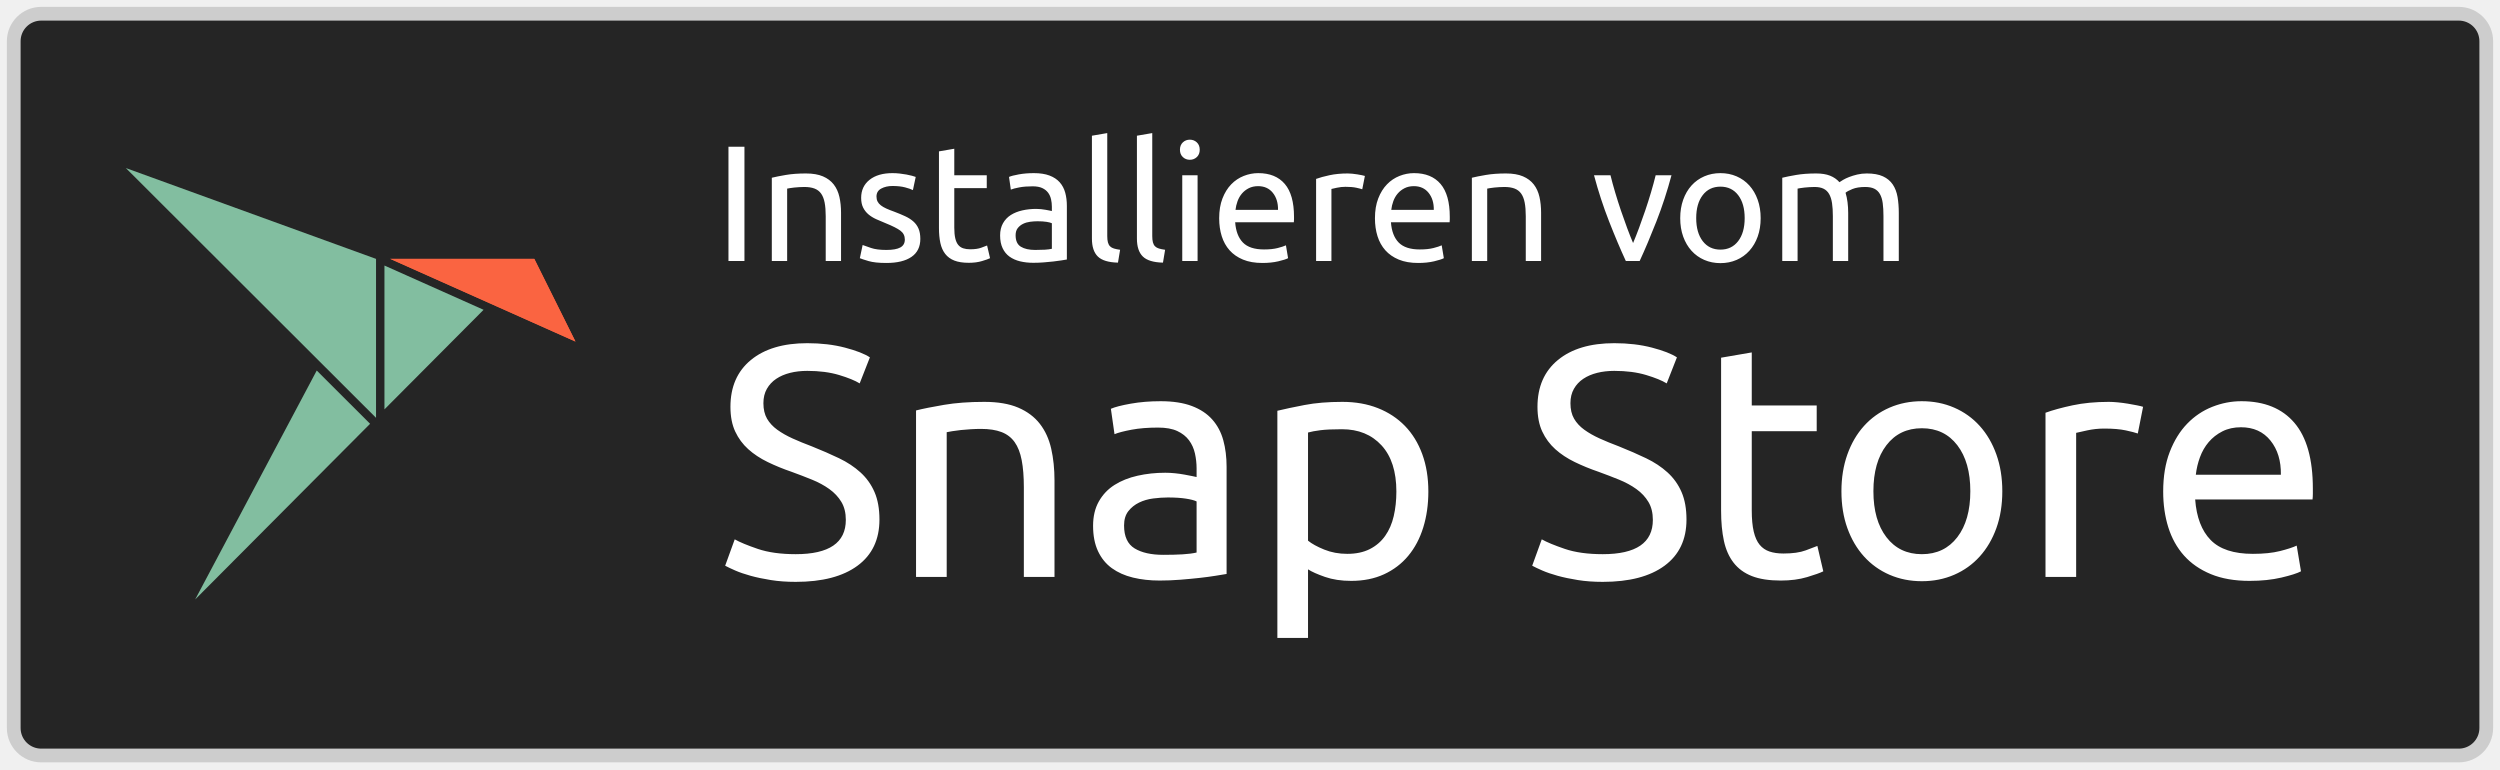
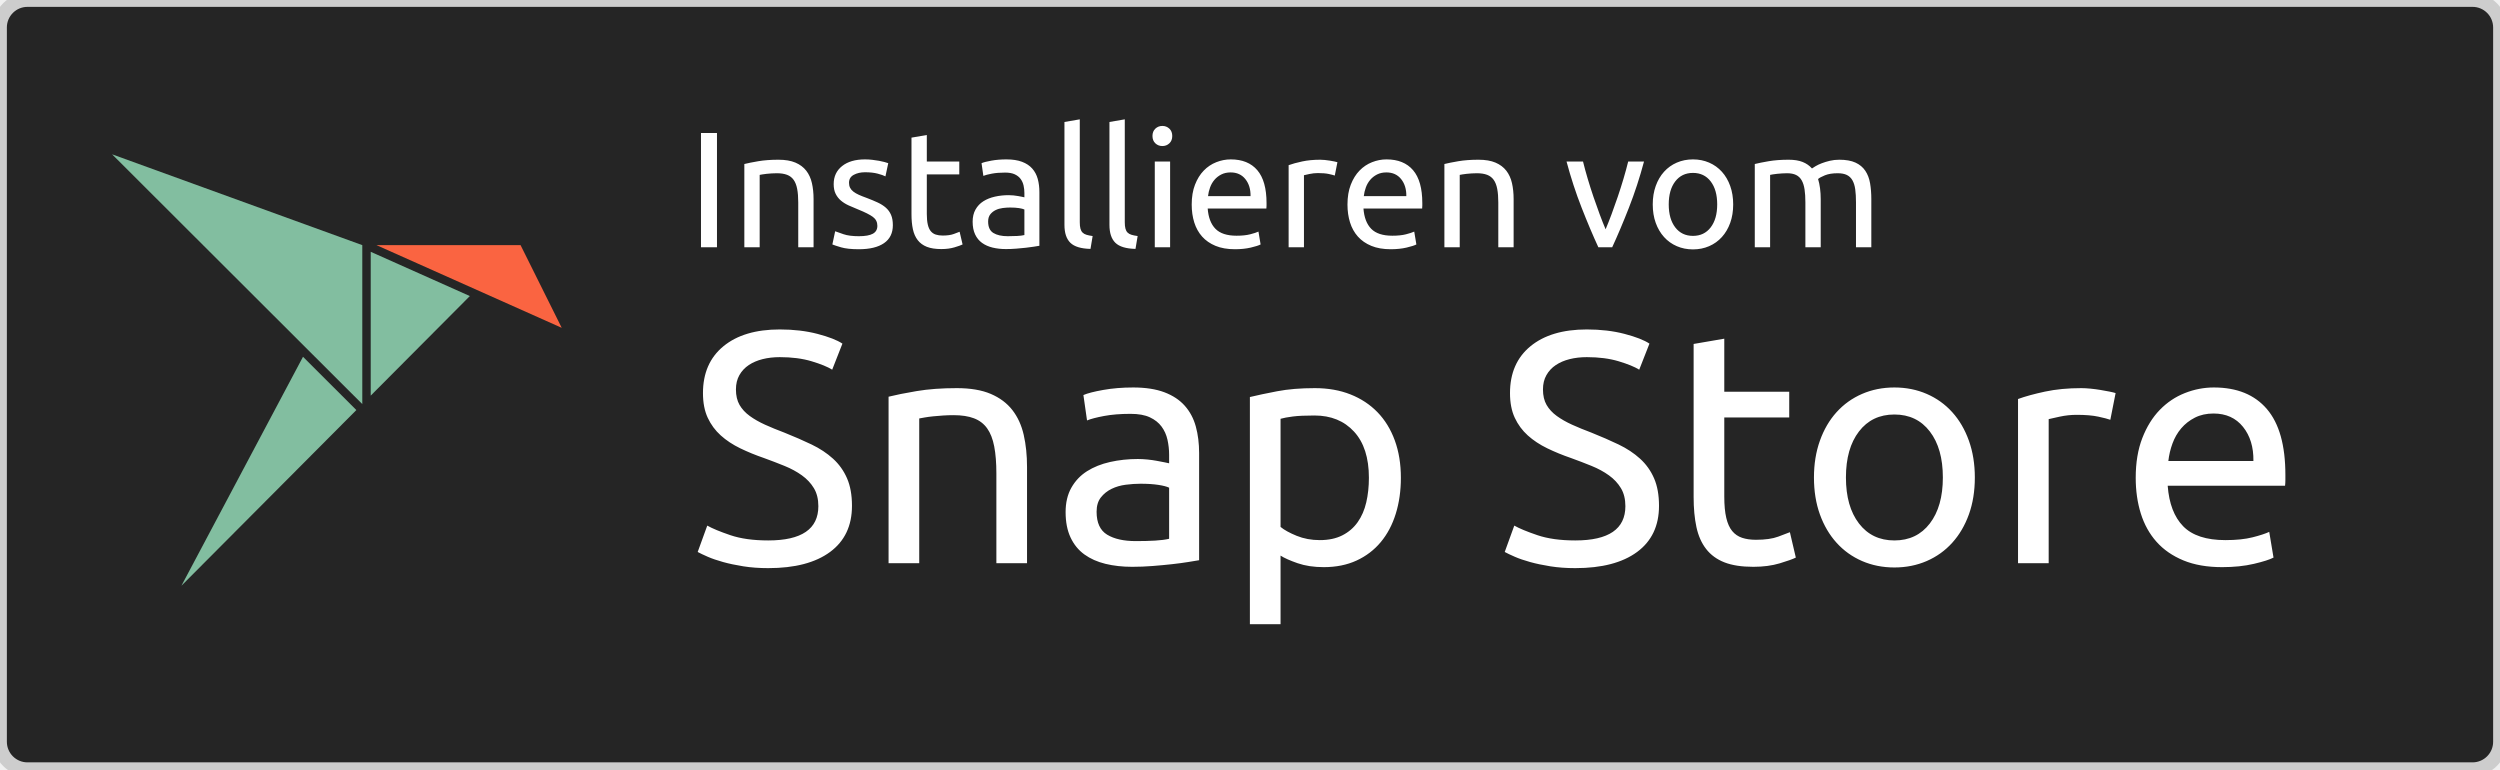
- <svg xmlns="http://www.w3.org/2000/svg" xmlns:xlink="http://www.w3.org/1999/xlink" width="182px" height="56px" viewBox="0 0 182 56" version="1.1">
-   <defs>
-     <polygon id="path-1" points="10.552 0.559 0.061 0.559 13.549 6.58" />
-   </defs>
-   <g id="Other-languages" stroke="none" stroke-width="1" fill="none" fill-rule="evenodd">
-     <g id="DE" transform="translate(-199, -43)">
-       <g id="[DE]-snap-store-black-uneditable" transform="translate(200, 44)">
-         <rect id="Rectangle-path" stroke="#CDCDCD" fill="#252525" x="0" y="0" width="180" height="54" rx="2" />
-         <g id="logo" transform="translate(8, 11)">
-           <g>
-             <polygon id="Fill-2265" fill="#82BEA0" fill-rule="nonzero" points="18.988 17.802 26.205 10.553 18.988 7.331" />
-             <polygon id="Fill-2266" fill="#82BEA0" fill-rule="nonzero" points="5.208 31.641 17.942 18.852 14.059 14.974" />
-             <polygon id="Fill-2267" fill="#82BEA0" fill-rule="nonzero" points="0.16 0.233 18.375 18.417 18.375 6.846" />
-             <g id="Fill-2268" transform="translate(19.34483, 6.285714)" fill="#FA6441" fill-rule="nonzero">
-               <polygon id="path-2" points="10.552 0.559 0.061 0.559 13.549 6.58" />
-             </g>
-             <g id="colour/snappy-accent-Clipped" transform="translate(19.34483, 6.285714)">
-               <mask id="mask-2" fill="white">
-                 <use xlink:href="#path-1" />
-               </mask>
-               <g id="path-2" />
-               <g id="colour/snappy-accent" mask="url(#mask-2)">
-                 <g transform="translate(-19.91379, -9.142857)" id="Rectangle-2">
-                   <g transform="translate(0.343092, 0.497771)">
-                     <rect id="Rectangle-path" fill="#FA6441" fill-rule="nonzero" x="0" y="0" width="101.276" height="34.857" />
-                   </g>
-                 </g>
-               </g>
-             </g>
-           </g>
-         </g>
-         <path d="M52.032,9.684 L53.196,9.684 L53.196,18 L52.032,18 L52.032,9.684 Z M55.188,11.94 C55.444,11.876 55.784,11.808 56.208,11.736 C56.632,11.664 57.12,11.628 57.672,11.628 C58.168,11.628 58.58,11.698 58.908,11.838 C59.236,11.978 59.498,12.174 59.694,12.426 C59.89,12.678 60.028,12.98 60.108,13.332 C60.188,13.684 60.228,14.072 60.228,14.496 L60.228,18 L59.112,18 L59.112,14.736 C59.112,14.352 59.086,14.024 59.034,13.752 C58.982,13.48 58.896,13.26 58.776,13.092 C58.656,12.924 58.496,12.802 58.296,12.726 C58.096,12.65 57.848,12.612 57.552,12.612 C57.432,12.612 57.308,12.616 57.18,12.624 C57.052,12.632 56.93,12.642 56.814,12.654 C56.698,12.666 56.594,12.68 56.502,12.696 C56.41,12.712 56.344,12.724 56.304,12.732 L56.304,18 L55.188,18 L55.188,11.94 Z M63.528,17.196 C63.984,17.196 64.322,17.136 64.542,17.016 C64.762,16.896 64.872,16.704 64.872,16.44 C64.872,16.168 64.764,15.952 64.548,15.792 C64.332,15.632 63.976,15.452 63.48,15.252 C63.24,15.156 63.01,15.058 62.79,14.958 C62.57,14.858 62.38,14.74 62.22,14.604 C62.06,14.468 61.932,14.304 61.836,14.112 C61.74,13.92 61.692,13.684 61.692,13.404 C61.692,12.852 61.896,12.414 62.304,12.09 C62.712,11.766 63.268,11.604 63.972,11.604 C64.148,11.604 64.324,11.614 64.5,11.634 C64.676,11.654 64.84,11.678 64.992,11.706 C65.144,11.734 65.278,11.764 65.394,11.796 C65.51,11.828 65.6,11.856 65.664,11.88 L65.46,12.84 C65.34,12.776 65.152,12.71 64.896,12.642 C64.64,12.574 64.332,12.54 63.972,12.54 C63.66,12.54 63.388,12.602 63.156,12.726 C62.924,12.85 62.808,13.044 62.808,13.308 C62.808,13.444 62.834,13.564 62.886,13.668 C62.938,13.772 63.018,13.866 63.126,13.95 C63.234,14.034 63.368,14.112 63.528,14.184 C63.688,14.256 63.88,14.332 64.104,14.412 C64.4,14.524 64.664,14.634 64.896,14.742 C65.128,14.85 65.326,14.976 65.49,15.12 C65.654,15.264 65.78,15.438 65.868,15.642 C65.956,15.846 66,16.096 66,16.392 C66,16.968 65.786,17.404 65.358,17.7 C64.93,17.996 64.32,18.144 63.528,18.144 C62.976,18.144 62.544,18.098 62.232,18.006 C61.92,17.914 61.708,17.844 61.596,17.796 L61.8,16.836 C61.928,16.884 62.132,16.956 62.412,17.052 C62.692,17.148 63.064,17.196 63.528,17.196 Z M68.472,11.76 L70.836,11.76 L70.836,12.696 L68.472,12.696 L68.472,15.576 C68.472,15.888 68.496,16.146 68.544,16.35 C68.592,16.554 68.664,16.714 68.76,16.83 C68.856,16.946 68.976,17.028 69.12,17.076 C69.264,17.124 69.432,17.148 69.624,17.148 C69.96,17.148 70.23,17.11 70.434,17.034 C70.638,16.958 70.78,16.904 70.86,16.872 L71.076,17.796 C70.964,17.852 70.768,17.922 70.488,18.006 C70.208,18.09 69.888,18.132 69.528,18.132 C69.104,18.132 68.754,18.078 68.478,17.97 C68.202,17.862 67.98,17.7 67.812,17.484 C67.644,17.268 67.526,17.002 67.458,16.686 C67.39,16.37 67.356,16.004 67.356,15.588 L67.356,10.02 L68.472,9.828 L68.472,11.76 Z M74.364,17.196 C74.628,17.196 74.862,17.19 75.066,17.178 C75.27,17.166 75.44,17.144 75.576,17.112 L75.576,15.252 C75.496,15.212 75.366,15.178 75.186,15.15 C75.006,15.122 74.788,15.108 74.532,15.108 C74.364,15.108 74.186,15.12 73.998,15.144 C73.81,15.168 73.638,15.218 73.482,15.294 C73.326,15.37 73.196,15.474 73.092,15.606 C72.988,15.738 72.936,15.912 72.936,16.128 C72.936,16.528 73.064,16.806 73.32,16.962 C73.576,17.118 73.924,17.196 74.364,17.196 Z M74.268,11.604 C74.716,11.604 75.094,11.662 75.402,11.778 C75.71,11.894 75.958,12.058 76.146,12.27 C76.334,12.482 76.468,12.734 76.548,13.026 C76.628,13.318 76.668,13.64 76.668,13.992 L76.668,17.892 C76.572,17.908 76.438,17.93 76.266,17.958 C76.094,17.986 75.9,18.012 75.684,18.036 C75.468,18.06 75.234,18.082 74.982,18.102 C74.73,18.122 74.48,18.132 74.232,18.132 C73.88,18.132 73.556,18.096 73.26,18.024 C72.964,17.952 72.708,17.838 72.492,17.682 C72.276,17.526 72.108,17.32 71.988,17.064 C71.868,16.808 71.808,16.5 71.808,16.14 C71.808,15.796 71.878,15.5 72.018,15.252 C72.158,15.004 72.348,14.804 72.588,14.652 C72.828,14.5 73.108,14.388 73.428,14.316 C73.748,14.244 74.084,14.208 74.436,14.208 C74.548,14.208 74.664,14.214 74.784,14.226 C74.904,14.238 75.018,14.254 75.126,14.274 C75.234,14.294 75.328,14.312 75.408,14.328 C75.488,14.344 75.544,14.356 75.576,14.364 L75.576,14.052 C75.576,13.868 75.556,13.686 75.516,13.506 C75.476,13.326 75.404,13.166 75.3,13.026 C75.196,12.886 75.054,12.774 74.874,12.69 C74.694,12.606 74.46,12.564 74.172,12.564 C73.804,12.564 73.482,12.59 73.206,12.642 C72.93,12.694 72.724,12.748 72.588,12.804 L72.456,11.88 C72.6,11.816 72.84,11.754 73.176,11.694 C73.512,11.634 73.876,11.604 74.268,11.604 Z M80.388,18.12 C79.7,18.104 79.212,17.956 78.924,17.676 C78.636,17.396 78.492,16.96 78.492,16.368 L78.492,8.88 L79.608,8.688 L79.608,16.188 C79.608,16.372 79.624,16.524 79.656,16.644 C79.688,16.764 79.74,16.86 79.812,16.932 C79.884,17.004 79.98,17.058 80.1,17.094 C80.22,17.13 80.368,17.16 80.544,17.184 L80.388,18.12 Z M83.664,18.12 C82.976,18.104 82.488,17.956 82.2,17.676 C81.912,17.396 81.768,16.96 81.768,16.368 L81.768,8.88 L82.884,8.688 L82.884,16.188 C82.884,16.372 82.9,16.524 82.932,16.644 C82.964,16.764 83.016,16.86 83.088,16.932 C83.16,17.004 83.256,17.058 83.376,17.094 C83.496,17.13 83.644,17.16 83.82,17.184 L83.664,18.12 Z M86.184,18 L85.068,18 L85.068,11.76 L86.184,11.76 L86.184,18 Z M85.62,10.632 C85.42,10.632 85.25,10.566 85.11,10.434 C84.97,10.302 84.9,10.124 84.9,9.9 C84.9,9.676 84.97,9.498 85.11,9.366 C85.25,9.234 85.42,9.168 85.62,9.168 C85.82,9.168 85.99,9.234 86.13,9.366 C86.27,9.498 86.34,9.676 86.34,9.9 C86.34,10.124 86.27,10.302 86.13,10.434 C85.99,10.566 85.82,10.632 85.62,10.632 Z M87.756,14.892 C87.756,14.34 87.836,13.858 87.996,13.446 C88.156,13.034 88.368,12.692 88.632,12.42 C88.896,12.148 89.2,11.944 89.544,11.808 C89.888,11.672 90.24,11.604 90.6,11.604 C91.44,11.604 92.084,11.866 92.532,12.39 C92.98,12.914 93.204,13.712 93.204,14.784 L93.204,14.97 C93.204,15.046 93.2,15.116 93.192,15.18 L88.92,15.18 C88.968,15.828 89.156,16.32 89.484,16.656 C89.812,16.992 90.324,17.16 91.02,17.16 C91.412,17.16 91.742,17.126 92.01,17.058 C92.278,16.99 92.48,16.924 92.616,16.86 L92.772,17.796 C92.636,17.868 92.398,17.944 92.058,18.024 C91.718,18.104 91.332,18.144 90.9,18.144 C90.356,18.144 89.886,18.062 89.49,17.898 C89.094,17.734 88.768,17.508 88.512,17.22 C88.256,16.932 88.066,16.59 87.942,16.194 C87.818,15.798 87.756,15.364 87.756,14.892 Z M92.04,14.28 C92.048,13.776 91.922,13.362 91.662,13.038 C91.402,12.714 91.044,12.552 90.588,12.552 C90.332,12.552 90.106,12.602 89.91,12.702 C89.714,12.802 89.548,12.932 89.412,13.092 C89.276,13.252 89.17,13.436 89.094,13.644 C89.018,13.852 88.968,14.064 88.944,14.28 L92.04,14.28 Z M97.116,11.628 C97.212,11.628 97.322,11.634 97.446,11.646 C97.57,11.658 97.692,11.674 97.812,11.694 C97.932,11.714 98.042,11.734 98.142,11.754 C98.242,11.774 98.316,11.792 98.364,11.808 L98.172,12.78 C98.084,12.748 97.938,12.71 97.734,12.666 C97.53,12.622 97.268,12.6 96.948,12.6 C96.74,12.6 96.534,12.622 96.33,12.666 C96.126,12.71 95.992,12.74 95.928,12.756 L95.928,18 L94.812,18 L94.812,12.024 C95.076,11.928 95.404,11.838 95.796,11.754 C96.188,11.67 96.628,11.628 97.116,11.628 Z M99.096,14.892 C99.096,14.34 99.176,13.858 99.336,13.446 C99.496,13.034 99.708,12.692 99.972,12.42 C100.236,12.148 100.54,11.944 100.884,11.808 C101.228,11.672 101.58,11.604 101.94,11.604 C102.78,11.604 103.424,11.866 103.872,12.39 C104.32,12.914 104.544,13.712 104.544,14.784 L104.544,14.97 C104.544,15.046 104.54,15.116 104.532,15.18 L100.26,15.18 C100.308,15.828 100.496,16.32 100.824,16.656 C101.152,16.992 101.664,17.16 102.36,17.16 C102.752,17.16 103.082,17.126 103.35,17.058 C103.618,16.99 103.82,16.924 103.956,16.86 L104.112,17.796 C103.976,17.868 103.738,17.944 103.398,18.024 C103.058,18.104 102.672,18.144 102.24,18.144 C101.696,18.144 101.226,18.062 100.83,17.898 C100.434,17.734 100.108,17.508 99.852,17.22 C99.596,16.932 99.406,16.59 99.282,16.194 C99.158,15.798 99.096,15.364 99.096,14.892 Z M103.38,14.28 C103.388,13.776 103.262,13.362 103.002,13.038 C102.742,12.714 102.384,12.552 101.928,12.552 C101.672,12.552 101.446,12.602 101.25,12.702 C101.054,12.802 100.888,12.932 100.752,13.092 C100.616,13.252 100.51,13.436 100.434,13.644 C100.358,13.852 100.308,14.064 100.284,14.28 L103.38,14.28 Z M106.152,11.94 C106.408,11.876 106.748,11.808 107.172,11.736 C107.596,11.664 108.084,11.628 108.636,11.628 C109.132,11.628 109.544,11.698 109.872,11.838 C110.2,11.978 110.462,12.174 110.658,12.426 C110.854,12.678 110.992,12.98 111.072,13.332 C111.152,13.684 111.192,14.072 111.192,14.496 L111.192,18 L110.076,18 L110.076,14.736 C110.076,14.352 110.05,14.024 109.998,13.752 C109.946,13.48 109.86,13.26 109.74,13.092 C109.62,12.924 109.46,12.802 109.26,12.726 C109.06,12.65 108.812,12.612 108.516,12.612 C108.396,12.612 108.272,12.616 108.144,12.624 C108.016,12.632 107.894,12.642 107.778,12.654 C107.662,12.666 107.558,12.68 107.466,12.696 C107.374,12.712 107.308,12.724 107.268,12.732 L107.268,18 L106.152,18 L106.152,11.94 Z M120.684,11.76 C120.372,12.928 120.006,14.048 119.586,15.12 C119.166,16.192 118.76,17.152 118.368,18 L117.36,18 C116.968,17.152 116.562,16.192 116.142,15.12 C115.722,14.048 115.356,12.928 115.044,11.76 L116.244,11.76 C116.34,12.152 116.454,12.57 116.586,13.014 C116.718,13.458 116.858,13.898 117.006,14.334 C117.154,14.77 117.304,15.192 117.456,15.6 C117.608,16.008 117.752,16.372 117.888,16.692 C118.024,16.372 118.168,16.008 118.32,15.6 C118.472,15.192 118.622,14.77 118.77,14.334 C118.918,13.898 119.058,13.458 119.19,13.014 C119.322,12.57 119.436,12.152 119.532,11.76 L120.684,11.76 Z M127.176,14.88 C127.176,15.376 127.104,15.824 126.96,16.224 C126.816,16.624 126.614,16.968 126.354,17.256 C126.094,17.544 125.784,17.766 125.424,17.922 C125.064,18.078 124.672,18.156 124.248,18.156 C123.824,18.156 123.432,18.078 123.072,17.922 C122.712,17.766 122.402,17.544 122.142,17.256 C121.882,16.968 121.68,16.624 121.536,16.224 C121.392,15.824 121.32,15.376 121.32,14.88 C121.32,14.392 121.392,13.946 121.536,13.542 C121.68,13.138 121.882,12.792 122.142,12.504 C122.402,12.216 122.712,11.994 123.072,11.838 C123.432,11.682 123.824,11.604 124.248,11.604 C124.672,11.604 125.064,11.682 125.424,11.838 C125.784,11.994 126.094,12.216 126.354,12.504 C126.614,12.792 126.816,13.138 126.96,13.542 C127.104,13.946 127.176,14.392 127.176,14.88 Z M126.012,14.88 C126.012,14.176 125.854,13.618 125.538,13.206 C125.222,12.794 124.792,12.588 124.248,12.588 C123.704,12.588 123.274,12.794 122.958,13.206 C122.642,13.618 122.484,14.176 122.484,14.88 C122.484,15.584 122.642,16.142 122.958,16.554 C123.274,16.966 123.704,17.172 124.248,17.172 C124.792,17.172 125.222,16.966 125.538,16.554 C125.854,16.142 126.012,15.584 126.012,14.88 Z M128.748,11.94 C129.004,11.876 129.342,11.808 129.762,11.736 C130.182,11.664 130.668,11.628 131.22,11.628 C131.62,11.628 131.956,11.682 132.228,11.79 C132.5,11.898 132.728,12.056 132.912,12.264 C132.968,12.224 133.056,12.168 133.176,12.096 C133.296,12.024 133.444,11.954 133.62,11.886 C133.796,11.818 133.992,11.758 134.208,11.706 C134.424,11.654 134.656,11.628 134.904,11.628 C135.384,11.628 135.776,11.698 136.08,11.838 C136.384,11.978 136.622,12.176 136.794,12.432 C136.966,12.688 137.082,12.992 137.142,13.344 C137.202,13.696 137.232,14.08 137.232,14.496 L137.232,18 L136.116,18 L136.116,14.736 C136.116,14.368 136.098,14.052 136.062,13.788 C136.026,13.524 135.958,13.304 135.858,13.128 C135.758,12.952 135.622,12.822 135.45,12.738 C135.278,12.654 135.056,12.612 134.784,12.612 C134.408,12.612 134.098,12.662 133.854,12.762 C133.61,12.862 133.444,12.952 133.356,13.032 C133.42,13.24 133.468,13.468 133.5,13.716 C133.532,13.964 133.548,14.224 133.548,14.496 L133.548,18 L132.432,18 L132.432,14.736 C132.432,14.368 132.412,14.052 132.372,13.788 C132.332,13.524 132.262,13.304 132.162,13.128 C132.062,12.952 131.926,12.822 131.754,12.738 C131.582,12.654 131.364,12.612 131.1,12.612 C130.988,12.612 130.868,12.616 130.74,12.624 C130.612,12.632 130.49,12.642 130.374,12.654 C130.258,12.666 130.152,12.68 130.056,12.696 C129.96,12.712 129.896,12.724 129.864,12.732 L129.864,18 L128.748,18 L128.748,11.94 Z" id="Installieren-vom" fill="#FFFFFF" />
-         <path d="M56.928,39.344 C59.36,39.344 60.576,38.512 60.576,36.848 C60.576,36.336 60.468,35.9 60.252,35.54 C60.036,35.18 59.744,34.868 59.376,34.604 C59.008,34.34 58.588,34.112 58.116,33.92 C57.644,33.728 57.144,33.536 56.616,33.344 C56.008,33.136 55.432,32.9 54.888,32.636 C54.344,32.372 53.872,32.06 53.472,31.7 C53.072,31.34 52.756,30.912 52.524,30.416 C52.292,29.92 52.176,29.32 52.176,28.616 C52.176,27.16 52.672,26.024 53.664,25.208 C54.656,24.392 56.024,23.984 57.768,23.984 C58.776,23.984 59.692,24.092 60.516,24.308 C61.34,24.524 61.944,24.76 62.328,25.016 L61.584,26.912 C61.248,26.704 60.748,26.5 60.084,26.3 C59.42,26.1 58.648,26 57.768,26 C57.32,26 56.904,26.048 56.52,26.144 C56.136,26.24 55.8,26.384 55.512,26.576 C55.224,26.768 54.996,27.012 54.828,27.308 C54.66,27.604 54.576,27.952 54.576,28.352 C54.576,28.8 54.664,29.176 54.84,29.48 C55.016,29.784 55.264,30.052 55.584,30.284 C55.904,30.516 56.276,30.728 56.7,30.92 C57.124,31.112 57.592,31.304 58.104,31.496 C58.824,31.784 59.484,32.072 60.084,32.36 C60.684,32.648 61.204,32.992 61.644,33.392 C62.084,33.792 62.424,34.268 62.664,34.82 C62.904,35.372 63.024,36.04 63.024,36.824 C63.024,38.28 62.492,39.4 61.428,40.184 C60.364,40.968 58.864,41.36 56.928,41.36 C56.272,41.36 55.668,41.316 55.116,41.228 C54.564,41.14 54.072,41.036 53.64,40.916 C53.208,40.796 52.836,40.668 52.524,40.532 C52.212,40.396 51.968,40.28 51.792,40.184 L52.488,38.264 C52.856,38.472 53.416,38.704 54.168,38.96 C54.92,39.216 55.84,39.344 56.928,39.344 Z M65.688,28.88 C66.2,28.752 66.88,28.616 67.728,28.472 C68.576,28.328 69.552,28.256 70.656,28.256 C71.648,28.256 72.472,28.396 73.128,28.676 C73.784,28.956 74.308,29.348 74.7,29.852 C75.092,30.356 75.368,30.96 75.528,31.664 C75.688,32.368 75.768,33.144 75.768,33.992 L75.768,41 L73.536,41 L73.536,34.472 C73.536,33.704 73.484,33.048 73.38,32.504 C73.276,31.96 73.104,31.52 72.864,31.184 C72.624,30.848 72.304,30.604 71.904,30.452 C71.504,30.3 71.008,30.224 70.416,30.224 C70.176,30.224 69.928,30.232 69.672,30.248 C69.416,30.264 69.172,30.284 68.94,30.308 C68.708,30.332 68.5,30.36 68.316,30.392 C68.132,30.424 68,30.448 67.92,30.464 L67.92,41 L65.688,41 L65.688,28.88 Z M83.688,39.392 C84.216,39.392 84.684,39.38 85.092,39.356 C85.5,39.332 85.84,39.288 86.112,39.224 L86.112,35.504 C85.952,35.424 85.692,35.356 85.332,35.3 C84.972,35.244 84.536,35.216 84.024,35.216 C83.688,35.216 83.332,35.24 82.956,35.288 C82.58,35.336 82.236,35.436 81.924,35.588 C81.612,35.74 81.352,35.948 81.144,36.212 C80.936,36.476 80.832,36.824 80.832,37.256 C80.832,38.056 81.088,38.612 81.6,38.924 C82.112,39.236 82.808,39.392 83.688,39.392 Z M83.496,28.208 C84.392,28.208 85.148,28.324 85.764,28.556 C86.38,28.788 86.876,29.116 87.252,29.54 C87.628,29.964 87.896,30.468 88.056,31.052 C88.216,31.636 88.296,32.28 88.296,32.984 L88.296,40.784 C88.104,40.816 87.836,40.86 87.492,40.916 C87.148,40.972 86.76,41.024 86.328,41.072 C85.896,41.12 85.428,41.164 84.924,41.204 C84.42,41.244 83.92,41.264 83.424,41.264 C82.72,41.264 82.072,41.192 81.48,41.048 C80.888,40.904 80.376,40.676 79.944,40.364 C79.512,40.052 79.176,39.64 78.936,39.128 C78.696,38.616 78.576,38 78.576,37.28 C78.576,36.592 78.716,36 78.996,35.504 C79.276,35.008 79.656,34.608 80.136,34.304 C80.616,34 81.176,33.776 81.816,33.632 C82.456,33.488 83.128,33.416 83.832,33.416 C84.056,33.416 84.288,33.428 84.528,33.452 C84.768,33.476 84.996,33.508 85.212,33.548 C85.428,33.588 85.616,33.624 85.776,33.656 C85.936,33.688 86.048,33.712 86.112,33.728 L86.112,33.104 C86.112,32.736 86.072,32.372 85.992,32.012 C85.912,31.652 85.768,31.332 85.56,31.052 C85.352,30.772 85.068,30.548 84.708,30.38 C84.348,30.212 83.88,30.128 83.304,30.128 C82.568,30.128 81.924,30.18 81.372,30.284 C80.82,30.388 80.408,30.496 80.136,30.608 L79.872,28.76 C80.16,28.632 80.64,28.508 81.312,28.388 C81.984,28.268 82.712,28.208 83.496,28.208 Z M100.656,34.784 C100.656,33.328 100.296,32.208 99.576,31.424 C98.856,30.64 97.896,30.248 96.696,30.248 C96.024,30.248 95.5,30.272 95.124,30.32 C94.748,30.368 94.448,30.424 94.224,30.488 L94.224,38.36 C94.496,38.584 94.888,38.8 95.4,39.008 C95.912,39.216 96.472,39.32 97.08,39.32 C97.72,39.32 98.268,39.204 98.724,38.972 C99.18,38.74 99.552,38.42 99.84,38.012 C100.128,37.604 100.336,37.124 100.464,36.572 C100.592,36.02 100.656,35.424 100.656,34.784 Z M102.984,34.784 C102.984,35.728 102.86,36.6 102.612,37.4 C102.364,38.2 102,38.888 101.52,39.464 C101.04,40.04 100.452,40.488 99.756,40.808 C99.06,41.128 98.264,41.288 97.368,41.288 C96.648,41.288 96.012,41.192 95.46,41 C94.908,40.808 94.496,40.624 94.224,40.448 L94.224,45.44 L91.992,45.44 L91.992,28.904 C92.52,28.776 93.18,28.636 93.972,28.484 C94.764,28.332 95.68,28.256 96.72,28.256 C97.68,28.256 98.544,28.408 99.312,28.712 C100.08,29.016 100.736,29.448 101.28,30.008 C101.824,30.568 102.244,31.252 102.54,32.06 C102.836,32.868 102.984,33.776 102.984,34.784 Z M115.68,39.344 C118.112,39.344 119.328,38.512 119.328,36.848 C119.328,36.336 119.22,35.9 119.004,35.54 C118.788,35.18 118.496,34.868 118.128,34.604 C117.76,34.34 117.34,34.112 116.868,33.92 C116.396,33.728 115.896,33.536 115.368,33.344 C114.76,33.136 114.184,32.9 113.64,32.636 C113.096,32.372 112.624,32.06 112.224,31.7 C111.824,31.34 111.508,30.912 111.276,30.416 C111.044,29.92 110.928,29.32 110.928,28.616 C110.928,27.16 111.424,26.024 112.416,25.208 C113.408,24.392 114.776,23.984 116.52,23.984 C117.528,23.984 118.444,24.092 119.268,24.308 C120.092,24.524 120.696,24.76 121.08,25.016 L120.336,26.912 C120,26.704 119.5,26.5 118.836,26.3 C118.172,26.1 117.4,26 116.52,26 C116.072,26 115.656,26.048 115.272,26.144 C114.888,26.24 114.552,26.384 114.264,26.576 C113.976,26.768 113.748,27.012 113.58,27.308 C113.412,27.604 113.328,27.952 113.328,28.352 C113.328,28.8 113.416,29.176 113.592,29.48 C113.768,29.784 114.016,30.052 114.336,30.284 C114.656,30.516 115.028,30.728 115.452,30.92 C115.876,31.112 116.344,31.304 116.856,31.496 C117.576,31.784 118.236,32.072 118.836,32.36 C119.436,32.648 119.956,32.992 120.396,33.392 C120.836,33.792 121.176,34.268 121.416,34.82 C121.656,35.372 121.776,36.04 121.776,36.824 C121.776,38.28 121.244,39.4 120.18,40.184 C119.116,40.968 117.616,41.36 115.68,41.36 C115.024,41.36 114.42,41.316 113.868,41.228 C113.316,41.14 112.824,41.036 112.392,40.916 C111.96,40.796 111.588,40.668 111.276,40.532 C110.964,40.396 110.72,40.28 110.544,40.184 L111.24,38.264 C111.608,38.472 112.168,38.704 112.92,38.96 C113.672,39.216 114.592,39.344 115.68,39.344 Z M126.528,28.52 L131.256,28.52 L131.256,30.392 L126.528,30.392 L126.528,36.152 C126.528,36.776 126.576,37.292 126.672,37.7 C126.768,38.108 126.912,38.428 127.104,38.66 C127.296,38.892 127.536,39.056 127.824,39.152 C128.112,39.248 128.448,39.296 128.832,39.296 C129.504,39.296 130.044,39.22 130.452,39.068 C130.86,38.916 131.144,38.808 131.304,38.744 L131.736,40.592 C131.512,40.704 131.12,40.844 130.56,41.012 C130,41.18 129.36,41.264 128.64,41.264 C127.792,41.264 127.092,41.156 126.54,40.94 C125.988,40.724 125.544,40.4 125.208,39.968 C124.872,39.536 124.636,39.004 124.5,38.372 C124.364,37.74 124.296,37.008 124.296,36.176 L124.296,25.04 L126.528,24.656 L126.528,28.52 Z M144.768,34.76 C144.768,35.752 144.624,36.648 144.336,37.448 C144.048,38.248 143.644,38.936 143.124,39.512 C142.604,40.088 141.984,40.532 141.264,40.844 C140.544,41.156 139.76,41.312 138.912,41.312 C138.064,41.312 137.28,41.156 136.56,40.844 C135.84,40.532 135.22,40.088 134.7,39.512 C134.18,38.936 133.776,38.248 133.488,37.448 C133.2,36.648 133.056,35.752 133.056,34.76 C133.056,33.784 133.2,32.892 133.488,32.084 C133.776,31.276 134.18,30.584 134.7,30.008 C135.22,29.432 135.84,28.988 136.56,28.676 C137.28,28.364 138.064,28.208 138.912,28.208 C139.76,28.208 140.544,28.364 141.264,28.676 C141.984,28.988 142.604,29.432 143.124,30.008 C143.644,30.584 144.048,31.276 144.336,32.084 C144.624,32.892 144.768,33.784 144.768,34.76 Z M142.44,34.76 C142.44,33.352 142.124,32.236 141.492,31.412 C140.86,30.588 140,30.176 138.912,30.176 C137.824,30.176 136.964,30.588 136.332,31.412 C135.7,32.236 135.384,33.352 135.384,34.76 C135.384,36.168 135.7,37.284 136.332,38.108 C136.964,38.932 137.824,39.344 138.912,39.344 C140,39.344 140.86,38.932 141.492,38.108 C142.124,37.284 142.44,36.168 142.44,34.76 Z M152.52,28.256 C152.712,28.256 152.932,28.268 153.18,28.292 C153.428,28.316 153.672,28.348 153.912,28.388 C154.152,28.428 154.372,28.468 154.572,28.508 C154.772,28.548 154.92,28.584 155.016,28.616 L154.632,30.56 C154.456,30.496 154.164,30.42 153.756,30.332 C153.348,30.244 152.824,30.2 152.184,30.2 C151.768,30.2 151.356,30.244 150.948,30.332 C150.54,30.42 150.272,30.48 150.144,30.512 L150.144,41 L147.912,41 L147.912,29.048 C148.44,28.856 149.096,28.676 149.88,28.508 C150.664,28.34 151.544,28.256 152.52,28.256 Z M156.48,34.784 C156.48,33.68 156.64,32.716 156.96,31.892 C157.28,31.068 157.704,30.384 158.232,29.84 C158.76,29.296 159.368,28.888 160.056,28.616 C160.744,28.344 161.448,28.208 162.168,28.208 C163.848,28.208 165.136,28.732 166.032,29.78 C166.928,30.828 167.376,32.424 167.376,34.568 L167.376,34.94 C167.376,35.092 167.368,35.232 167.352,35.36 L158.808,35.36 C158.904,36.656 159.28,37.64 159.936,38.312 C160.592,38.984 161.616,39.32 163.008,39.32 C163.792,39.32 164.452,39.252 164.988,39.116 C165.524,38.98 165.928,38.848 166.2,38.72 L166.512,40.592 C166.24,40.736 165.764,40.888 165.084,41.048 C164.404,41.208 163.632,41.288 162.768,41.288 C161.68,41.288 160.74,41.124 159.948,40.796 C159.156,40.468 158.504,40.016 157.992,39.44 C157.48,38.864 157.1,38.18 156.852,37.388 C156.604,36.596 156.48,35.728 156.48,34.784 Z M165.048,33.56 C165.064,32.552 164.812,31.724 164.292,31.076 C163.772,30.428 163.056,30.104 162.144,30.104 C161.632,30.104 161.18,30.204 160.788,30.404 C160.396,30.604 160.064,30.864 159.792,31.184 C159.52,31.504 159.308,31.872 159.156,32.288 C159.004,32.704 158.904,33.128 158.856,33.56 L165.048,33.56 Z" id="Snap-Store" fill="#FFFFFF" />
-       </g>
+ <svg xmlns="http://www.w3.org/2000/svg" width="182px" height="56px" viewBox="0 0 182 56" version="1.1">
+   <g id="[DE]-snap-store-black-uneditable" stroke="none" stroke-width="1" fill="none" fill-rule="evenodd">
+     <rect id="Rectangle-path" stroke="#CDCDCD" fill="#252525" x="0" y="0" width="182" height="56" rx="2" />
+     <g id="logo" transform="translate(8, 11)" fill-rule="nonzero">
+       <path d="M18.988,17.802 L18.988,7.331 L26.205,10.553 L18.988,17.802 Z M5.208,31.641 L14.059,14.974 L17.942,18.852 L5.208,31.641 Z M0.16,0.233 L18.375,6.846 L18.375,18.417 L0.16,0.233 Z" id="body" fill="#82BEA0" />
+       <polygon id="head" fill="#FA6441" points="29.897 6.845 19.406 6.845 32.894 12.866" />
    </g>
+     <path d="M51.032,9.684 L52.196,9.684 L52.196,18 L51.032,18 L51.032,9.684 Z M54.188,11.94 C54.444,11.876 54.784,11.808 55.208,11.736 C55.632,11.664 56.12,11.628 56.672,11.628 C57.168,11.628 57.58,11.698 57.908,11.838 C58.236,11.978 58.498,12.174 58.694,12.426 C58.89,12.678 59.028,12.98 59.108,13.332 C59.188,13.684 59.228,14.072 59.228,14.496 L59.228,18 L58.112,18 L58.112,14.736 C58.112,14.352 58.086,14.024 58.034,13.752 C57.982,13.48 57.896,13.26 57.776,13.092 C57.656,12.924 57.496,12.802 57.296,12.726 C57.096,12.65 56.848,12.612 56.552,12.612 C56.432,12.612 56.308,12.616 56.18,12.624 C56.052,12.632 55.93,12.642 55.814,12.654 C55.698,12.666 55.594,12.68 55.502,12.696 C55.41,12.712 55.344,12.724 55.304,12.732 L55.304,18 L54.188,18 L54.188,11.94 Z M62.528,17.196 C62.984,17.196 63.322,17.136 63.542,17.016 C63.762,16.896 63.872,16.704 63.872,16.44 C63.872,16.168 63.764,15.952 63.548,15.792 C63.332,15.632 62.976,15.452 62.48,15.252 C62.24,15.156 62.01,15.058 61.79,14.958 C61.57,14.858 61.38,14.74 61.22,14.604 C61.06,14.468 60.932,14.304 60.836,14.112 C60.74,13.92 60.692,13.684 60.692,13.404 C60.692,12.852 60.896,12.414 61.304,12.09 C61.712,11.766 62.268,11.604 62.972,11.604 C63.148,11.604 63.324,11.614 63.5,11.634 C63.676,11.654 63.84,11.678 63.992,11.706 C64.144,11.734 64.278,11.764 64.394,11.796 C64.51,11.828 64.6,11.856 64.664,11.88 L64.46,12.84 C64.34,12.776 64.152,12.71 63.896,12.642 C63.64,12.574 63.332,12.54 62.972,12.54 C62.66,12.54 62.388,12.602 62.156,12.726 C61.924,12.85 61.808,13.044 61.808,13.308 C61.808,13.444 61.834,13.564 61.886,13.668 C61.938,13.772 62.018,13.866 62.126,13.95 C62.234,14.034 62.368,14.112 62.528,14.184 C62.688,14.256 62.88,14.332 63.104,14.412 C63.4,14.524 63.664,14.634 63.896,14.742 C64.128,14.85 64.326,14.976 64.49,15.12 C64.654,15.264 64.78,15.438 64.868,15.642 C64.956,15.846 65,16.096 65,16.392 C65,16.968 64.786,17.404 64.358,17.7 C63.93,17.996 63.32,18.144 62.528,18.144 C61.976,18.144 61.544,18.098 61.232,18.006 C60.92,17.914 60.708,17.844 60.596,17.796 L60.8,16.836 C60.928,16.884 61.132,16.956 61.412,17.052 C61.692,17.148 62.064,17.196 62.528,17.196 Z M67.472,11.76 L69.836,11.76 L69.836,12.696 L67.472,12.696 L67.472,15.576 C67.472,15.888 67.496,16.146 67.544,16.35 C67.592,16.554 67.664,16.714 67.76,16.83 C67.856,16.946 67.976,17.028 68.12,17.076 C68.264,17.124 68.432,17.148 68.624,17.148 C68.96,17.148 69.23,17.11 69.434,17.034 C69.638,16.958 69.78,16.904 69.86,16.872 L70.076,17.796 C69.964,17.852 69.768,17.922 69.488,18.006 C69.208,18.09 68.888,18.132 68.528,18.132 C68.104,18.132 67.754,18.078 67.478,17.97 C67.202,17.862 66.98,17.7 66.812,17.484 C66.644,17.268 66.526,17.002 66.458,16.686 C66.39,16.37 66.356,16.004 66.356,15.588 L66.356,10.02 L67.472,9.828 L67.472,11.76 Z M73.364,17.196 C73.628,17.196 73.862,17.19 74.066,17.178 C74.27,17.166 74.44,17.144 74.576,17.112 L74.576,15.252 C74.496,15.212 74.366,15.178 74.186,15.15 C74.006,15.122 73.788,15.108 73.532,15.108 C73.364,15.108 73.186,15.12 72.998,15.144 C72.81,15.168 72.638,15.218 72.482,15.294 C72.326,15.37 72.196,15.474 72.092,15.606 C71.988,15.738 71.936,15.912 71.936,16.128 C71.936,16.528 72.064,16.806 72.32,16.962 C72.576,17.118 72.924,17.196 73.364,17.196 Z M73.268,11.604 C73.716,11.604 74.094,11.662 74.402,11.778 C74.71,11.894 74.958,12.058 75.146,12.27 C75.334,12.482 75.468,12.734 75.548,13.026 C75.628,13.318 75.668,13.64 75.668,13.992 L75.668,17.892 C75.572,17.908 75.438,17.93 75.266,17.958 C75.094,17.986 74.9,18.012 74.684,18.036 C74.468,18.06 74.234,18.082 73.982,18.102 C73.73,18.122 73.48,18.132 73.232,18.132 C72.88,18.132 72.556,18.096 72.26,18.024 C71.964,17.952 71.708,17.838 71.492,17.682 C71.276,17.526 71.108,17.32 70.988,17.064 C70.868,16.808 70.808,16.5 70.808,16.14 C70.808,15.796 70.878,15.5 71.018,15.252 C71.158,15.004 71.348,14.804 71.588,14.652 C71.828,14.5 72.108,14.388 72.428,14.316 C72.748,14.244 73.084,14.208 73.436,14.208 C73.548,14.208 73.664,14.214 73.784,14.226 C73.904,14.238 74.018,14.254 74.126,14.274 C74.234,14.294 74.328,14.312 74.408,14.328 C74.488,14.344 74.544,14.356 74.576,14.364 L74.576,14.052 C74.576,13.868 74.556,13.686 74.516,13.506 C74.476,13.326 74.404,13.166 74.3,13.026 C74.196,12.886 74.054,12.774 73.874,12.69 C73.694,12.606 73.46,12.564 73.172,12.564 C72.804,12.564 72.482,12.59 72.206,12.642 C71.93,12.694 71.724,12.748 71.588,12.804 L71.456,11.88 C71.6,11.816 71.84,11.754 72.176,11.694 C72.512,11.634 72.876,11.604 73.268,11.604 Z M79.388,18.12 C78.7,18.104 78.212,17.956 77.924,17.676 C77.636,17.396 77.492,16.96 77.492,16.368 L77.492,8.88 L78.608,8.688 L78.608,16.188 C78.608,16.372 78.624,16.524 78.656,16.644 C78.688,16.764 78.74,16.86 78.812,16.932 C78.884,17.004 78.98,17.058 79.1,17.094 C79.22,17.13 79.368,17.16 79.544,17.184 L79.388,18.12 Z M82.664,18.12 C81.976,18.104 81.488,17.956 81.2,17.676 C80.912,17.396 80.768,16.96 80.768,16.368 L80.768,8.88 L81.884,8.688 L81.884,16.188 C81.884,16.372 81.9,16.524 81.932,16.644 C81.964,16.764 82.016,16.86 82.088,16.932 C82.16,17.004 82.256,17.058 82.376,17.094 C82.496,17.13 82.644,17.16 82.82,17.184 L82.664,18.12 Z M85.184,18 L84.068,18 L84.068,11.76 L85.184,11.76 L85.184,18 Z M84.62,10.632 C84.42,10.632 84.25,10.566 84.11,10.434 C83.97,10.302 83.9,10.124 83.9,9.9 C83.9,9.676 83.97,9.498 84.11,9.366 C84.25,9.234 84.42,9.168 84.62,9.168 C84.82,9.168 84.99,9.234 85.13,9.366 C85.27,9.498 85.34,9.676 85.34,9.9 C85.34,10.124 85.27,10.302 85.13,10.434 C84.99,10.566 84.82,10.632 84.62,10.632 Z M86.756,14.892 C86.756,14.34 86.836,13.858 86.996,13.446 C87.156,13.034 87.368,12.692 87.632,12.42 C87.896,12.148 88.2,11.944 88.544,11.808 C88.888,11.672 89.24,11.604 89.6,11.604 C90.44,11.604 91.084,11.866 91.532,12.39 C91.98,12.914 92.204,13.712 92.204,14.784 L92.204,14.97 C92.204,15.046 92.2,15.116 92.192,15.18 L87.92,15.18 C87.968,15.828 88.156,16.32 88.484,16.656 C88.812,16.992 89.324,17.16 90.02,17.16 C90.412,17.16 90.742,17.126 91.01,17.058 C91.278,16.99 91.48,16.924 91.616,16.86 L91.772,17.796 C91.636,17.868 91.398,17.944 91.058,18.024 C90.718,18.104 90.332,18.144 89.9,18.144 C89.356,18.144 88.886,18.062 88.49,17.898 C88.094,17.734 87.768,17.508 87.512,17.22 C87.256,16.932 87.066,16.59 86.942,16.194 C86.818,15.798 86.756,15.364 86.756,14.892 Z M91.04,14.28 C91.048,13.776 90.922,13.362 90.662,13.038 C90.402,12.714 90.044,12.552 89.588,12.552 C89.332,12.552 89.106,12.602 88.91,12.702 C88.714,12.802 88.548,12.932 88.412,13.092 C88.276,13.252 88.17,13.436 88.094,13.644 C88.018,13.852 87.968,14.064 87.944,14.28 L91.04,14.28 Z M96.116,11.628 C96.212,11.628 96.322,11.634 96.446,11.646 C96.57,11.658 96.692,11.674 96.812,11.694 C96.932,11.714 97.042,11.734 97.142,11.754 C97.242,11.774 97.316,11.792 97.364,11.808 L97.172,12.78 C97.084,12.748 96.938,12.71 96.734,12.666 C96.53,12.622 96.268,12.6 95.948,12.6 C95.74,12.6 95.534,12.622 95.33,12.666 C95.126,12.71 94.992,12.74 94.928,12.756 L94.928,18 L93.812,18 L93.812,12.024 C94.076,11.928 94.404,11.838 94.796,11.754 C95.188,11.67 95.628,11.628 96.116,11.628 Z M98.096,14.892 C98.096,14.34 98.176,13.858 98.336,13.446 C98.496,13.034 98.708,12.692 98.972,12.42 C99.236,12.148 99.54,11.944 99.884,11.808 C100.228,11.672 100.58,11.604 100.94,11.604 C101.78,11.604 102.424,11.866 102.872,12.39 C103.32,12.914 103.544,13.712 103.544,14.784 L103.544,14.97 C103.544,15.046 103.54,15.116 103.532,15.18 L99.26,15.18 C99.308,15.828 99.496,16.32 99.824,16.656 C100.152,16.992 100.664,17.16 101.36,17.16 C101.752,17.16 102.082,17.126 102.35,17.058 C102.618,16.99 102.82,16.924 102.956,16.86 L103.112,17.796 C102.976,17.868 102.738,17.944 102.398,18.024 C102.058,18.104 101.672,18.144 101.24,18.144 C100.696,18.144 100.226,18.062 99.83,17.898 C99.434,17.734 99.108,17.508 98.852,17.22 C98.596,16.932 98.406,16.59 98.282,16.194 C98.158,15.798 98.096,15.364 98.096,14.892 Z M102.38,14.28 C102.388,13.776 102.262,13.362 102.002,13.038 C101.742,12.714 101.384,12.552 100.928,12.552 C100.672,12.552 100.446,12.602 100.25,12.702 C100.054,12.802 99.888,12.932 99.752,13.092 C99.616,13.252 99.51,13.436 99.434,13.644 C99.358,13.852 99.308,14.064 99.284,14.28 L102.38,14.28 Z M105.152,11.94 C105.408,11.876 105.748,11.808 106.172,11.736 C106.596,11.664 107.084,11.628 107.636,11.628 C108.132,11.628 108.544,11.698 108.872,11.838 C109.2,11.978 109.462,12.174 109.658,12.426 C109.854,12.678 109.992,12.98 110.072,13.332 C110.152,13.684 110.192,14.072 110.192,14.496 L110.192,18 L109.076,18 L109.076,14.736 C109.076,14.352 109.05,14.024 108.998,13.752 C108.946,13.48 108.86,13.26 108.74,13.092 C108.62,12.924 108.46,12.802 108.26,12.726 C108.06,12.65 107.812,12.612 107.516,12.612 C107.396,12.612 107.272,12.616 107.144,12.624 C107.016,12.632 106.894,12.642 106.778,12.654 C106.662,12.666 106.558,12.68 106.466,12.696 C106.374,12.712 106.308,12.724 106.268,12.732 L106.268,18 L105.152,18 L105.152,11.94 Z M119.684,11.76 C119.372,12.928 119.006,14.048 118.586,15.12 C118.166,16.192 117.76,17.152 117.368,18 L116.36,18 C115.968,17.152 115.562,16.192 115.142,15.12 C114.722,14.048 114.356,12.928 114.044,11.76 L115.244,11.76 C115.34,12.152 115.454,12.57 115.586,13.014 C115.718,13.458 115.858,13.898 116.006,14.334 C116.154,14.77 116.304,15.192 116.456,15.6 C116.608,16.008 116.752,16.372 116.888,16.692 C117.024,16.372 117.168,16.008 117.32,15.6 C117.472,15.192 117.622,14.77 117.77,14.334 C117.918,13.898 118.058,13.458 118.19,13.014 C118.322,12.57 118.436,12.152 118.532,11.76 L119.684,11.76 Z M126.176,14.88 C126.176,15.376 126.104,15.824 125.96,16.224 C125.816,16.624 125.614,16.968 125.354,17.256 C125.094,17.544 124.784,17.766 124.424,17.922 C124.064,18.078 123.672,18.156 123.248,18.156 C122.824,18.156 122.432,18.078 122.072,17.922 C121.712,17.766 121.402,17.544 121.142,17.256 C120.882,16.968 120.68,16.624 120.536,16.224 C120.392,15.824 120.32,15.376 120.32,14.88 C120.32,14.392 120.392,13.946 120.536,13.542 C120.68,13.138 120.882,12.792 121.142,12.504 C121.402,12.216 121.712,11.994 122.072,11.838 C122.432,11.682 122.824,11.604 123.248,11.604 C123.672,11.604 124.064,11.682 124.424,11.838 C124.784,11.994 125.094,12.216 125.354,12.504 C125.614,12.792 125.816,13.138 125.96,13.542 C126.104,13.946 126.176,14.392 126.176,14.88 Z M125.012,14.88 C125.012,14.176 124.854,13.618 124.538,13.206 C124.222,12.794 123.792,12.588 123.248,12.588 C122.704,12.588 122.274,12.794 121.958,13.206 C121.642,13.618 121.484,14.176 121.484,14.88 C121.484,15.584 121.642,16.142 121.958,16.554 C122.274,16.966 122.704,17.172 123.248,17.172 C123.792,17.172 124.222,16.966 124.538,16.554 C124.854,16.142 125.012,15.584 125.012,14.88 Z M127.748,11.94 C128.004,11.876 128.342,11.808 128.762,11.736 C129.182,11.664 129.668,11.628 130.22,11.628 C130.62,11.628 130.956,11.682 131.228,11.79 C131.5,11.898 131.728,12.056 131.912,12.264 C131.968,12.224 132.056,12.168 132.176,12.096 C132.296,12.024 132.444,11.954 132.62,11.886 C132.796,11.818 132.992,11.758 133.208,11.706 C133.424,11.654 133.656,11.628 133.904,11.628 C134.384,11.628 134.776,11.698 135.08,11.838 C135.384,11.978 135.622,12.176 135.794,12.432 C135.966,12.688 136.082,12.992 136.142,13.344 C136.202,13.696 136.232,14.08 136.232,14.496 L136.232,18 L135.116,18 L135.116,14.736 C135.116,14.368 135.098,14.052 135.062,13.788 C135.026,13.524 134.958,13.304 134.858,13.128 C134.758,12.952 134.622,12.822 134.45,12.738 C134.278,12.654 134.056,12.612 133.784,12.612 C133.408,12.612 133.098,12.662 132.854,12.762 C132.61,12.862 132.444,12.952 132.356,13.032 C132.42,13.24 132.468,13.468 132.5,13.716 C132.532,13.964 132.548,14.224 132.548,14.496 L132.548,18 L131.432,18 L131.432,14.736 C131.432,14.368 131.412,14.052 131.372,13.788 C131.332,13.524 131.262,13.304 131.162,13.128 C131.062,12.952 130.926,12.822 130.754,12.738 C130.582,12.654 130.364,12.612 130.1,12.612 C129.988,12.612 129.868,12.616 129.74,12.624 C129.612,12.632 129.49,12.642 129.374,12.654 C129.258,12.666 129.152,12.68 129.056,12.696 C128.96,12.712 128.896,12.724 128.864,12.732 L128.864,18 L127.748,18 L127.748,11.94 Z" id="Get-it-from-the" fill="#FFFFFF" />
+     <path d="M55.928,39.344 C58.36,39.344 59.576,38.512 59.576,36.848 C59.576,36.336 59.468,35.9 59.252,35.54 C59.036,35.18 58.744,34.868 58.376,34.604 C58.008,34.34 57.588,34.112 57.116,33.92 C56.644,33.728 56.144,33.536 55.616,33.344 C55.008,33.136 54.432,32.9 53.888,32.636 C53.344,32.372 52.872,32.06 52.472,31.7 C52.072,31.34 51.756,30.912 51.524,30.416 C51.292,29.92 51.176,29.32 51.176,28.616 C51.176,27.16 51.672,26.024 52.664,25.208 C53.656,24.392 55.024,23.984 56.768,23.984 C57.776,23.984 58.692,24.092 59.516,24.308 C60.34,24.524 60.944,24.76 61.328,25.016 L60.584,26.912 C60.248,26.704 59.748,26.5 59.084,26.3 C58.42,26.1 57.648,26 56.768,26 C56.32,26 55.904,26.048 55.52,26.144 C55.136,26.24 54.8,26.384 54.512,26.576 C54.224,26.768 53.996,27.012 53.828,27.308 C53.66,27.604 53.576,27.952 53.576,28.352 C53.576,28.8 53.664,29.176 53.84,29.48 C54.016,29.784 54.264,30.052 54.584,30.284 C54.904,30.516 55.276,30.728 55.7,30.92 C56.124,31.112 56.592,31.304 57.104,31.496 C57.824,31.784 58.484,32.072 59.084,32.36 C59.684,32.648 60.204,32.992 60.644,33.392 C61.084,33.792 61.424,34.268 61.664,34.82 C61.904,35.372 62.024,36.04 62.024,36.824 C62.024,38.28 61.492,39.4 60.428,40.184 C59.364,40.968 57.864,41.36 55.928,41.36 C55.272,41.36 54.668,41.316 54.116,41.228 C53.564,41.14 53.072,41.036 52.64,40.916 C52.208,40.796 51.836,40.668 51.524,40.532 C51.212,40.396 50.968,40.28 50.792,40.184 L51.488,38.264 C51.856,38.472 52.416,38.704 53.168,38.96 C53.92,39.216 54.84,39.344 55.928,39.344 Z M64.688,28.88 C65.2,28.752 65.88,28.616 66.728,28.472 C67.576,28.328 68.552,28.256 69.656,28.256 C70.648,28.256 71.472,28.396 72.128,28.676 C72.784,28.956 73.308,29.348 73.7,29.852 C74.092,30.356 74.368,30.96 74.528,31.664 C74.688,32.368 74.768,33.144 74.768,33.992 L74.768,41 L72.536,41 L72.536,34.472 C72.536,33.704 72.484,33.048 72.38,32.504 C72.276,31.96 72.104,31.52 71.864,31.184 C71.624,30.848 71.304,30.604 70.904,30.452 C70.504,30.3 70.008,30.224 69.416,30.224 C69.176,30.224 68.928,30.232 68.672,30.248 C68.416,30.264 68.172,30.284 67.94,30.308 C67.708,30.332 67.5,30.36 67.316,30.392 C67.132,30.424 67,30.448 66.92,30.464 L66.92,41 L64.688,41 L64.688,28.88 Z M82.688,39.392 C83.216,39.392 83.684,39.38 84.092,39.356 C84.5,39.332 84.84,39.288 85.112,39.224 L85.112,35.504 C84.952,35.424 84.692,35.356 84.332,35.3 C83.972,35.244 83.536,35.216 83.024,35.216 C82.688,35.216 82.332,35.24 81.956,35.288 C81.58,35.336 81.236,35.436 80.924,35.588 C80.612,35.74 80.352,35.948 80.144,36.212 C79.936,36.476 79.832,36.824 79.832,37.256 C79.832,38.056 80.088,38.612 80.6,38.924 C81.112,39.236 81.808,39.392 82.688,39.392 Z M82.496,28.208 C83.392,28.208 84.148,28.324 84.764,28.556 C85.38,28.788 85.876,29.116 86.252,29.54 C86.628,29.964 86.896,30.468 87.056,31.052 C87.216,31.636 87.296,32.28 87.296,32.984 L87.296,40.784 C87.104,40.816 86.836,40.86 86.492,40.916 C86.148,40.972 85.76,41.024 85.328,41.072 C84.896,41.12 84.428,41.164 83.924,41.204 C83.42,41.244 82.92,41.264 82.424,41.264 C81.72,41.264 81.072,41.192 80.48,41.048 C79.888,40.904 79.376,40.676 78.944,40.364 C78.512,40.052 78.176,39.64 77.936,39.128 C77.696,38.616 77.576,38 77.576,37.28 C77.576,36.592 77.716,36 77.996,35.504 C78.276,35.008 78.656,34.608 79.136,34.304 C79.616,34 80.176,33.776 80.816,33.632 C81.456,33.488 82.128,33.416 82.832,33.416 C83.056,33.416 83.288,33.428 83.528,33.452 C83.768,33.476 83.996,33.508 84.212,33.548 C84.428,33.588 84.616,33.624 84.776,33.656 C84.936,33.688 85.048,33.712 85.112,33.728 L85.112,33.104 C85.112,32.736 85.072,32.372 84.992,32.012 C84.912,31.652 84.768,31.332 84.56,31.052 C84.352,30.772 84.068,30.548 83.708,30.38 C83.348,30.212 82.88,30.128 82.304,30.128 C81.568,30.128 80.924,30.18 80.372,30.284 C79.82,30.388 79.408,30.496 79.136,30.608 L78.872,28.76 C79.16,28.632 79.64,28.508 80.312,28.388 C80.984,28.268 81.712,28.208 82.496,28.208 Z M99.656,34.784 C99.656,33.328 99.296,32.208 98.576,31.424 C97.856,30.64 96.896,30.248 95.696,30.248 C95.024,30.248 94.5,30.272 94.124,30.32 C93.748,30.368 93.448,30.424 93.224,30.488 L93.224,38.36 C93.496,38.584 93.888,38.8 94.4,39.008 C94.912,39.216 95.472,39.32 96.08,39.32 C96.72,39.32 97.268,39.204 97.724,38.972 C98.18,38.74 98.552,38.42 98.84,38.012 C99.128,37.604 99.336,37.124 99.464,36.572 C99.592,36.02 99.656,35.424 99.656,34.784 Z M101.984,34.784 C101.984,35.728 101.86,36.6 101.612,37.4 C101.364,38.2 101,38.888 100.52,39.464 C100.04,40.04 99.452,40.488 98.756,40.808 C98.06,41.128 97.264,41.288 96.368,41.288 C95.648,41.288 95.012,41.192 94.46,41 C93.908,40.808 93.496,40.624 93.224,40.448 L93.224,45.44 L90.992,45.44 L90.992,28.904 C91.52,28.776 92.18,28.636 92.972,28.484 C93.764,28.332 94.68,28.256 95.72,28.256 C96.68,28.256 97.544,28.408 98.312,28.712 C99.08,29.016 99.736,29.448 100.28,30.008 C100.824,30.568 101.244,31.252 101.54,32.06 C101.836,32.868 101.984,33.776 101.984,34.784 Z M114.68,39.344 C117.112,39.344 118.328,38.512 118.328,36.848 C118.328,36.336 118.22,35.9 118.004,35.54 C117.788,35.18 117.496,34.868 117.128,34.604 C116.76,34.34 116.34,34.112 115.868,33.92 C115.396,33.728 114.896,33.536 114.368,33.344 C113.76,33.136 113.184,32.9 112.64,32.636 C112.096,32.372 111.624,32.06 111.224,31.7 C110.824,31.34 110.508,30.912 110.276,30.416 C110.044,29.92 109.928,29.32 109.928,28.616 C109.928,27.16 110.424,26.024 111.416,25.208 C112.408,24.392 113.776,23.984 115.52,23.984 C116.528,23.984 117.444,24.092 118.268,24.308 C119.092,24.524 119.696,24.76 120.08,25.016 L119.336,26.912 C119,26.704 118.5,26.5 117.836,26.3 C117.172,26.1 116.4,26 115.52,26 C115.072,26 114.656,26.048 114.272,26.144 C113.888,26.24 113.552,26.384 113.264,26.576 C112.976,26.768 112.748,27.012 112.58,27.308 C112.412,27.604 112.328,27.952 112.328,28.352 C112.328,28.8 112.416,29.176 112.592,29.48 C112.768,29.784 113.016,30.052 113.336,30.284 C113.656,30.516 114.028,30.728 114.452,30.92 C114.876,31.112 115.344,31.304 115.856,31.496 C116.576,31.784 117.236,32.072 117.836,32.36 C118.436,32.648 118.956,32.992 119.396,33.392 C119.836,33.792 120.176,34.268 120.416,34.82 C120.656,35.372 120.776,36.04 120.776,36.824 C120.776,38.28 120.244,39.4 119.18,40.184 C118.116,40.968 116.616,41.36 114.68,41.36 C114.024,41.36 113.42,41.316 112.868,41.228 C112.316,41.14 111.824,41.036 111.392,40.916 C110.96,40.796 110.588,40.668 110.276,40.532 C109.964,40.396 109.72,40.28 109.544,40.184 L110.24,38.264 C110.608,38.472 111.168,38.704 111.92,38.96 C112.672,39.216 113.592,39.344 114.68,39.344 Z M125.528,28.52 L130.256,28.52 L130.256,30.392 L125.528,30.392 L125.528,36.152 C125.528,36.776 125.576,37.292 125.672,37.7 C125.768,38.108 125.912,38.428 126.104,38.66 C126.296,38.892 126.536,39.056 126.824,39.152 C127.112,39.248 127.448,39.296 127.832,39.296 C128.504,39.296 129.044,39.22 129.452,39.068 C129.86,38.916 130.144,38.808 130.304,38.744 L130.736,40.592 C130.512,40.704 130.12,40.844 129.56,41.012 C129,41.18 128.36,41.264 127.64,41.264 C126.792,41.264 126.092,41.156 125.54,40.94 C124.988,40.724 124.544,40.4 124.208,39.968 C123.872,39.536 123.636,39.004 123.5,38.372 C123.364,37.74 123.296,37.008 123.296,36.176 L123.296,25.04 L125.528,24.656 L125.528,28.52 Z M143.768,34.76 C143.768,35.752 143.624,36.648 143.336,37.448 C143.048,38.248 142.644,38.936 142.124,39.512 C141.604,40.088 140.984,40.532 140.264,40.844 C139.544,41.156 138.76,41.312 137.912,41.312 C137.064,41.312 136.28,41.156 135.56,40.844 C134.84,40.532 134.22,40.088 133.7,39.512 C133.18,38.936 132.776,38.248 132.488,37.448 C132.2,36.648 132.056,35.752 132.056,34.76 C132.056,33.784 132.2,32.892 132.488,32.084 C132.776,31.276 133.18,30.584 133.7,30.008 C134.22,29.432 134.84,28.988 135.56,28.676 C136.28,28.364 137.064,28.208 137.912,28.208 C138.76,28.208 139.544,28.364 140.264,28.676 C140.984,28.988 141.604,29.432 142.124,30.008 C142.644,30.584 143.048,31.276 143.336,32.084 C143.624,32.892 143.768,33.784 143.768,34.76 Z M141.44,34.76 C141.44,33.352 141.124,32.236 140.492,31.412 C139.86,30.588 139,30.176 137.912,30.176 C136.824,30.176 135.964,30.588 135.332,31.412 C134.7,32.236 134.384,33.352 134.384,34.76 C134.384,36.168 134.7,37.284 135.332,38.108 C135.964,38.932 136.824,39.344 137.912,39.344 C139,39.344 139.86,38.932 140.492,38.108 C141.124,37.284 141.44,36.168 141.44,34.76 Z M151.52,28.256 C151.712,28.256 151.932,28.268 152.18,28.292 C152.428,28.316 152.672,28.348 152.912,28.388 C153.152,28.428 153.372,28.468 153.572,28.508 C153.772,28.548 153.92,28.584 154.016,28.616 L153.632,30.56 C153.456,30.496 153.164,30.42 152.756,30.332 C152.348,30.244 151.824,30.2 151.184,30.2 C150.768,30.2 150.356,30.244 149.948,30.332 C149.54,30.42 149.272,30.48 149.144,30.512 L149.144,41 L146.912,41 L146.912,29.048 C147.44,28.856 148.096,28.676 148.88,28.508 C149.664,28.34 150.544,28.256 151.52,28.256 Z M155.48,34.784 C155.48,33.68 155.64,32.716 155.96,31.892 C156.28,31.068 156.704,30.384 157.232,29.84 C157.76,29.296 158.368,28.888 159.056,28.616 C159.744,28.344 160.448,28.208 161.168,28.208 C162.848,28.208 164.136,28.732 165.032,29.78 C165.928,30.828 166.376,32.424 166.376,34.568 L166.376,34.94 C166.376,35.092 166.368,35.232 166.352,35.36 L157.808,35.36 C157.904,36.656 158.28,37.64 158.936,38.312 C159.592,38.984 160.616,39.32 162.008,39.32 C162.792,39.32 163.452,39.252 163.988,39.116 C164.524,38.98 164.928,38.848 165.2,38.72 L165.512,40.592 C165.24,40.736 164.764,40.888 164.084,41.048 C163.404,41.208 162.632,41.288 161.768,41.288 C160.68,41.288 159.74,41.124 158.948,40.796 C158.156,40.468 157.504,40.016 156.992,39.44 C156.48,38.864 156.1,38.18 155.852,37.388 C155.604,36.596 155.48,35.728 155.48,34.784 Z M164.048,33.56 C164.064,32.552 163.812,31.724 163.292,31.076 C162.772,30.428 162.056,30.104 161.144,30.104 C160.632,30.104 160.18,30.204 159.788,30.404 C159.396,30.604 159.064,30.864 158.792,31.184 C158.52,31.504 158.308,31.872 158.156,32.288 C158.004,32.704 157.904,33.128 157.856,33.56 L164.048,33.56 Z" id="Snap-Store" fill="#FFFFFF" />
  </g>
</svg>
